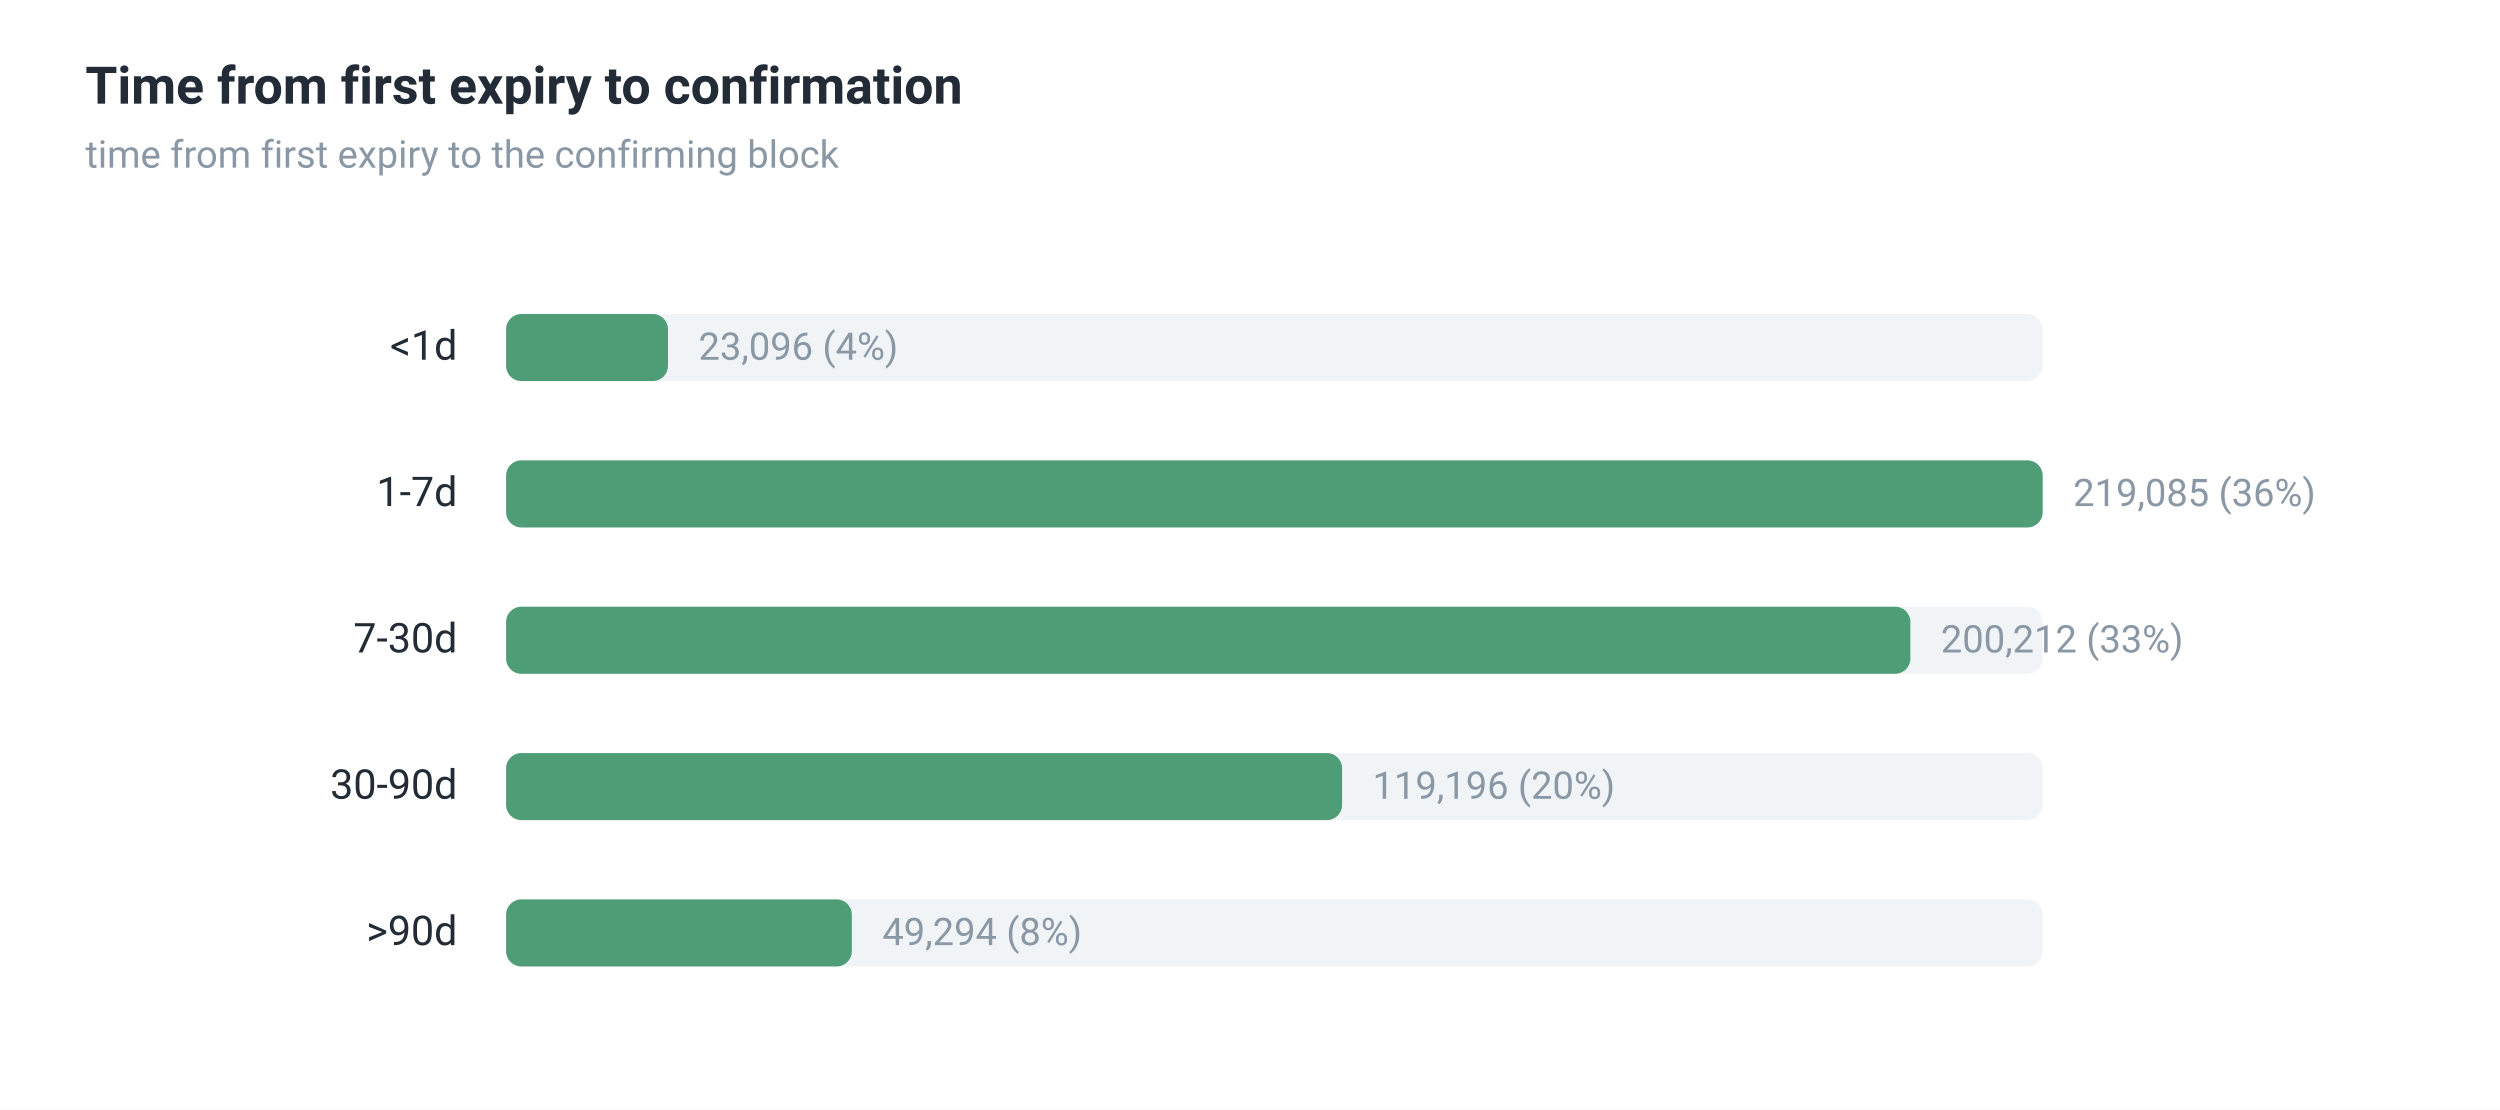
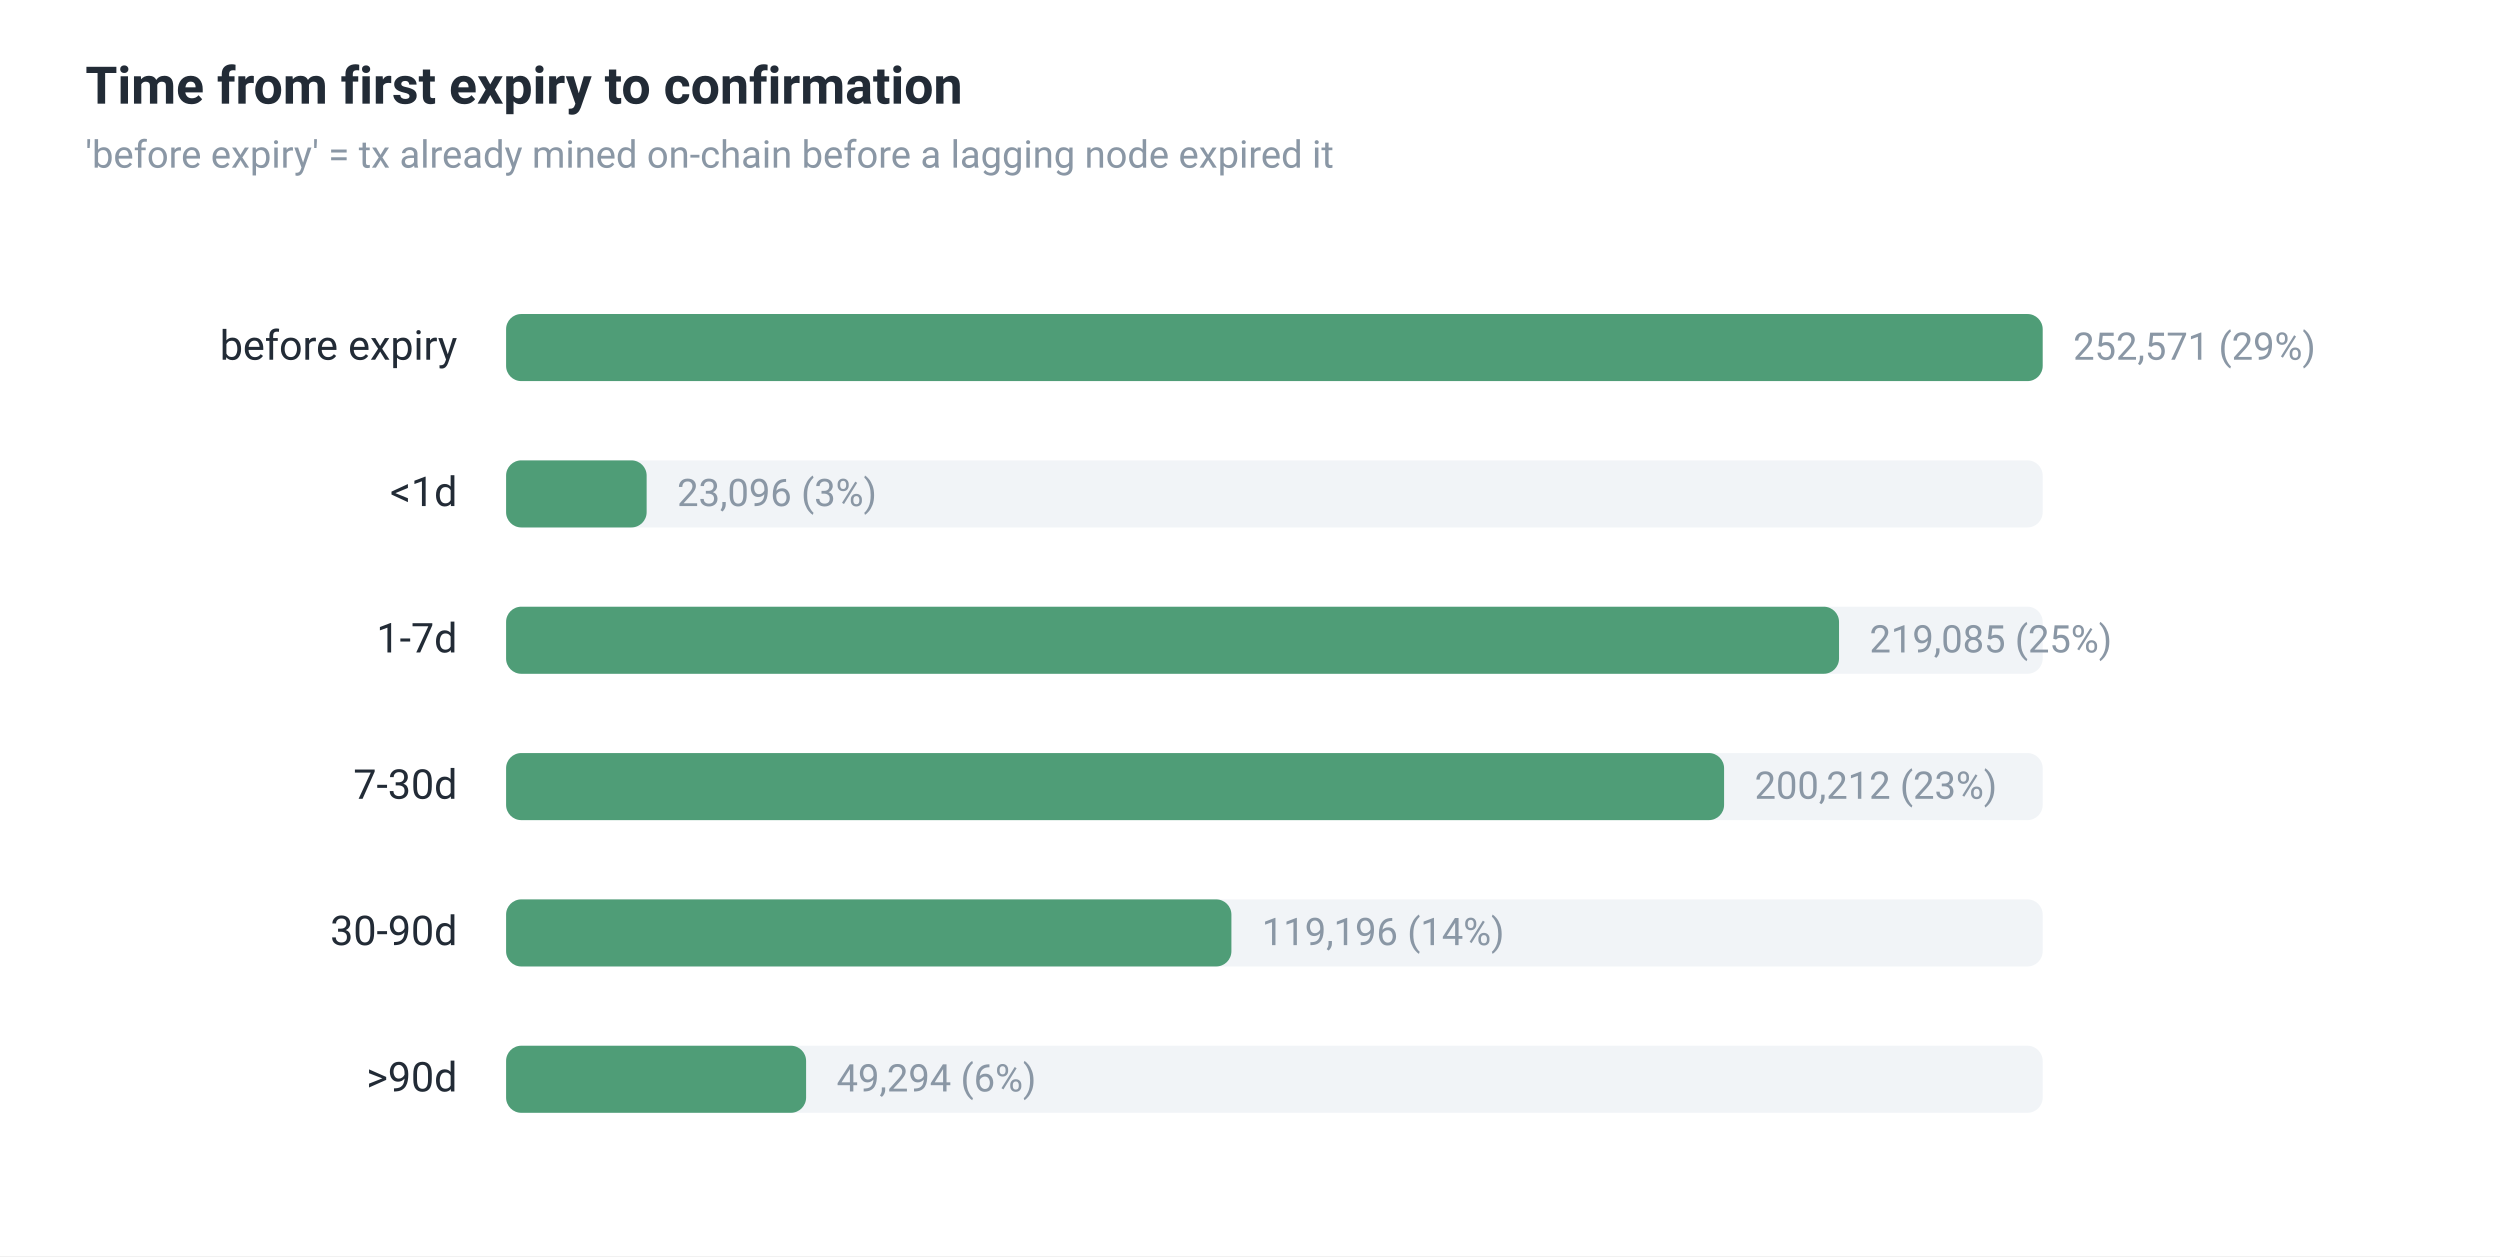
- <svg xmlns="http://www.w3.org/2000/svg" width="820" height="364" viewBox="0 0 820 364" font-family="-apple-system,BlinkMacSystemFont,Segoe UI,Roboto,Helvetica,Arial,sans-serif">
-   <rect width="820" height="364" fill="#ffffff" />
+ <svg xmlns="http://www.w3.org/2000/svg" width="820" height="412" viewBox="0 0 820 412" font-family="-apple-system,BlinkMacSystemFont,Segoe UI,Roboto,Helvetica,Arial,sans-serif">
+   <rect width="820" height="412" fill="#ffffff" />
  <text x="28" y="34" font-size="17" font-weight="600" fill="#222b36">Time from first expiry to confirmation</text>
-   <text x="28" y="55" font-size="12.5" fill="#8a97a5">time from first expiry to the confirming block</text>
+   <text x="28" y="55" font-size="12.5" fill="#8a97a5">'before expiry' = tx already mined on-chain before a lagging node expired it</text>
  <rect x="166" y="103.0" width="504.0" height="22" rx="5" fill="#f1f4f7" />
-   <rect x="166" y="103.0" width="53.1" height="22" rx="5" fill="#4f9d77" />
-   <text x="150" y="118.0" text-anchor="end" font-size="13.5" fill="#222b36">&lt;1d</text>
-   <text x="229.1" y="118.0" font-size="12.5" fill="#8a97a5">23,096 (4%)</text>
+   <rect x="166" y="103.0" width="504.0" height="22" rx="5" fill="#4f9d77" />
+   <text x="150" y="118.0" text-anchor="end" font-size="13.5" fill="#222b36">before expiry</text>
+   <text x="680.0" y="118.0" font-size="12.5" fill="#8a97a5">252,571 (29%)</text>
  <rect x="166" y="151.0" width="504.0" height="22" rx="5" fill="#f1f4f7" />
-   <rect x="166" y="151.0" width="504.0" height="22" rx="5" fill="#4f9d77" />
-   <text x="150" y="166.0" text-anchor="end" font-size="13.5" fill="#222b36">1-7d</text>
-   <text x="680.0" y="166.0" font-size="12.5" fill="#8a97a5">219,085 (36%)</text>
+   <rect x="166" y="151.0" width="46.1" height="22" rx="5" fill="#4f9d77" />
+   <text x="150" y="166.0" text-anchor="end" font-size="13.5" fill="#222b36">&lt;1d</text>
+   <text x="222.1" y="166.0" font-size="12.5" fill="#8a97a5">23,096 (3%)</text>
  <rect x="166" y="199.0" width="504.0" height="22" rx="5" fill="#f1f4f7" />
-   <rect x="166" y="199.0" width="460.6" height="22" rx="5" fill="#4f9d77" />
-   <text x="150" y="214.0" text-anchor="end" font-size="13.5" fill="#222b36">7-30d</text>
-   <text x="636.6" y="214.0" font-size="12.5" fill="#8a97a5">200,212 (33%)</text>
+   <rect x="166" y="199.0" width="437.2" height="22" rx="5" fill="#4f9d77" />
+   <text x="150" y="214.0" text-anchor="end" font-size="13.5" fill="#222b36">1-7d</text>
+   <text x="613.2" y="214.0" font-size="12.5" fill="#8a97a5">219,085 (25%)</text>
  <rect x="166" y="247.0" width="504.0" height="22" rx="5" fill="#f1f4f7" />
-   <rect x="166" y="247.0" width="274.2" height="22" rx="5" fill="#4f9d77" />
-   <text x="150" y="262.0" text-anchor="end" font-size="13.5" fill="#222b36">30-90d</text>
-   <text x="450.2" y="262.0" font-size="12.5" fill="#8a97a5">119,196 (20%)</text>
+   <rect x="166" y="247.0" width="399.5" height="22" rx="5" fill="#4f9d77" />
+   <text x="150" y="262.0" text-anchor="end" font-size="13.5" fill="#222b36">7-30d</text>
+   <text x="575.5" y="262.0" font-size="12.5" fill="#8a97a5">200,212 (23%)</text>
  <rect x="166" y="295.0" width="504.0" height="22" rx="5" fill="#f1f4f7" />
-   <rect x="166" y="295.0" width="113.4" height="22" rx="5" fill="#4f9d77" />
-   <text x="150" y="310.0" text-anchor="end" font-size="13.5" fill="#222b36">&gt;90d</text>
-   <text x="289.4" y="310.0" font-size="12.5" fill="#8a97a5">49,294 (8%)</text>
+   <rect x="166" y="295.0" width="237.9" height="22" rx="5" fill="#4f9d77" />
+   <text x="150" y="310.0" text-anchor="end" font-size="13.5" fill="#222b36">30-90d</text>
+   <text x="413.9" y="310.0" font-size="12.5" fill="#8a97a5">119,196 (14%)</text>
+   <rect x="166" y="343.0" width="504.0" height="22" rx="5" fill="#f1f4f7" />
+   <rect x="166" y="343.0" width="98.4" height="22" rx="5" fill="#4f9d77" />
+   <text x="150" y="358.0" text-anchor="end" font-size="13.5" fill="#222b36">&gt;90d</text>
+   <text x="274.4" y="358.0" font-size="12.5" fill="#8a97a5">49,294 (6%)</text>
</svg>
